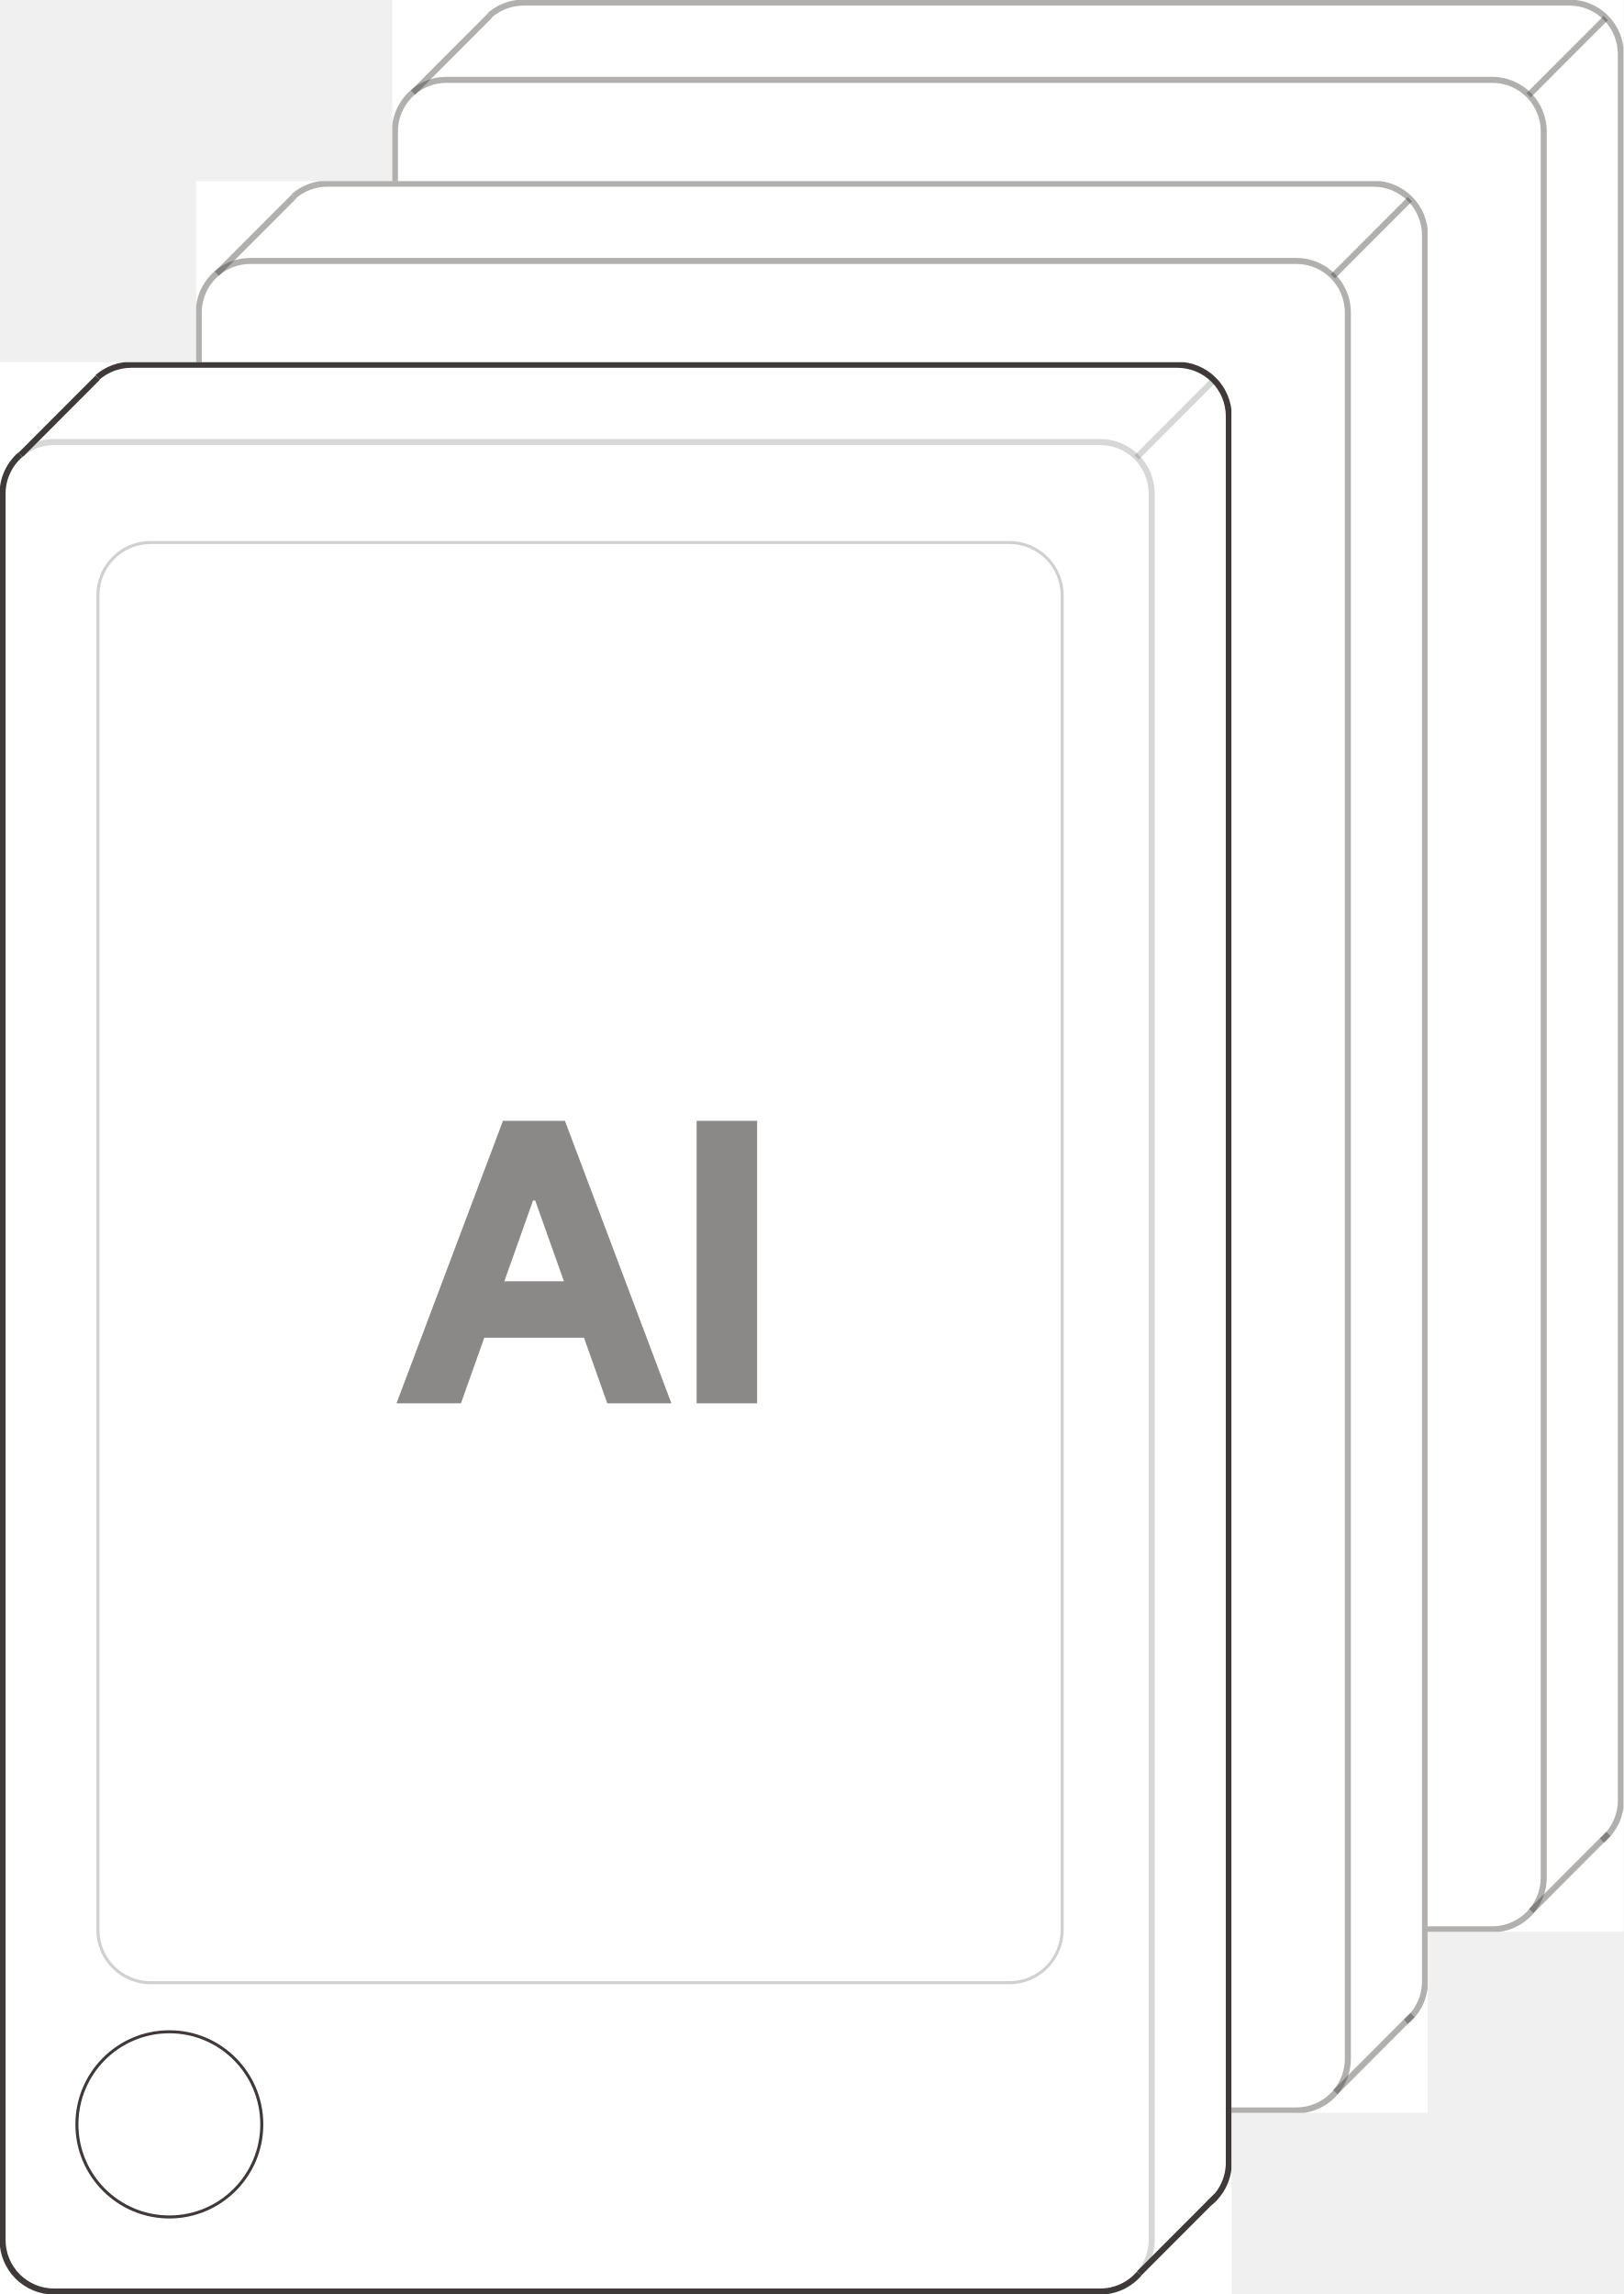
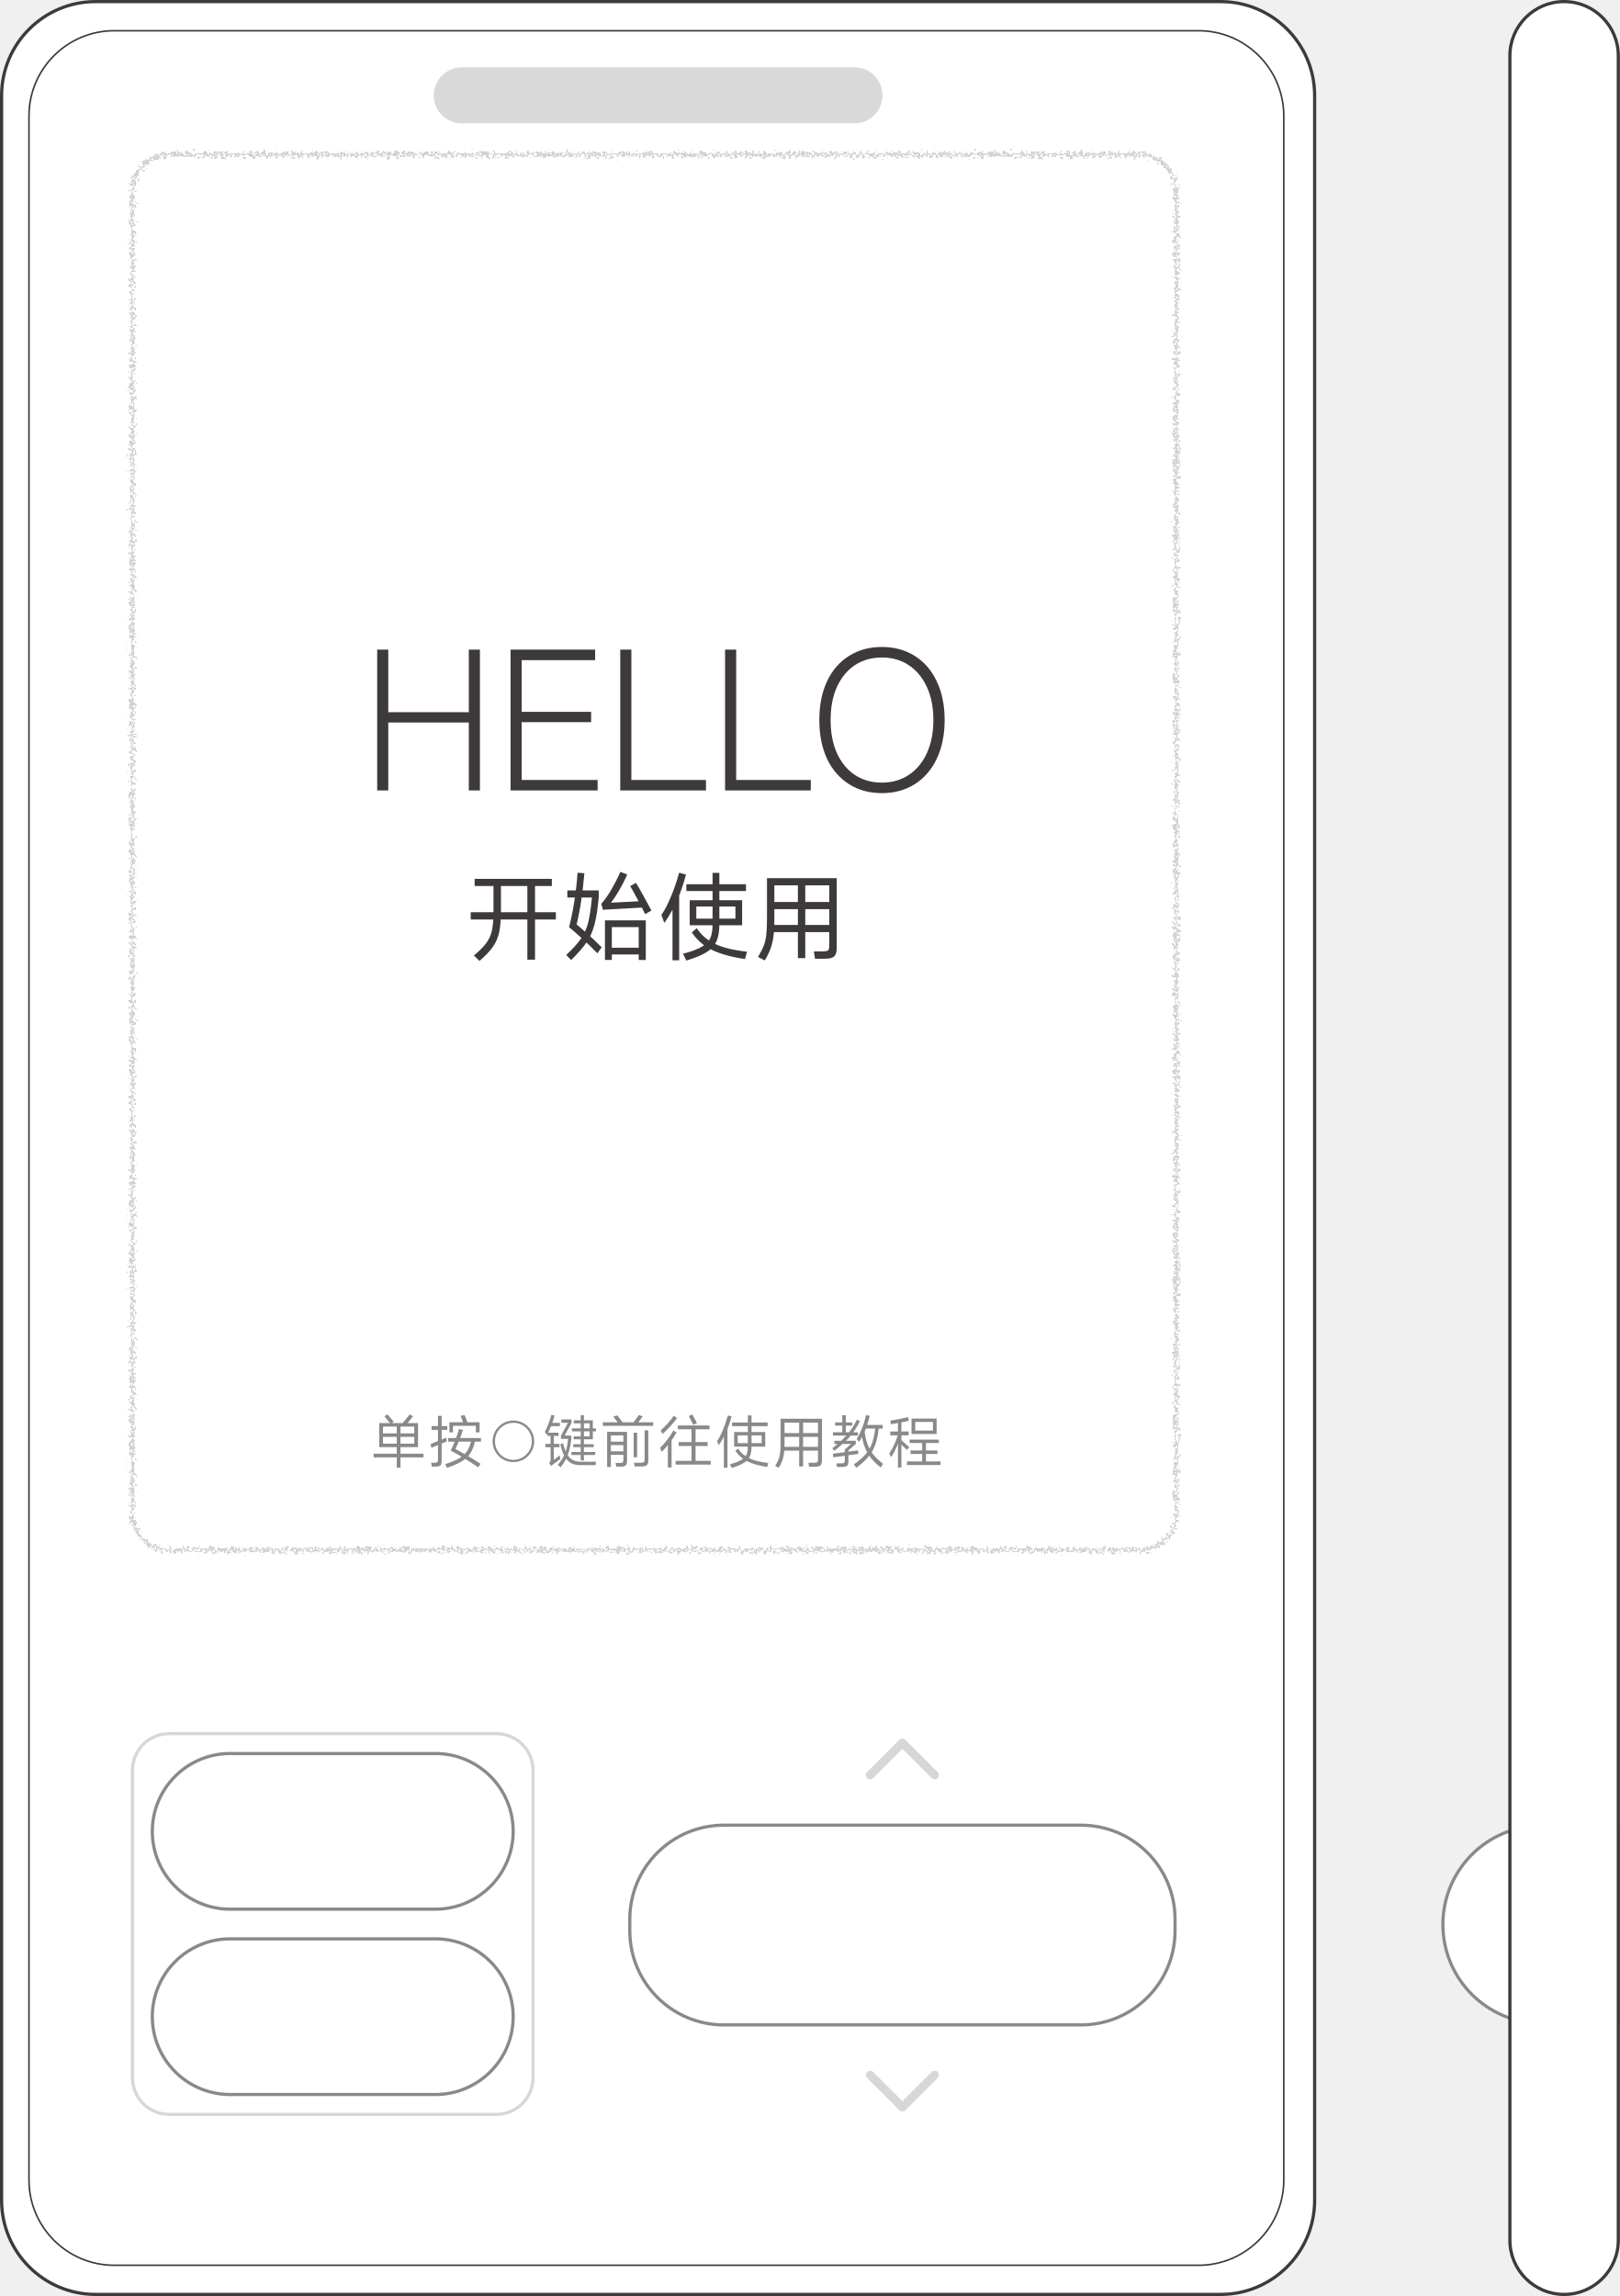
- <svg xmlns="http://www.w3.org/2000/svg" width="538" height="760" viewBox="0 0 538 760" fill="none">
-   <g clip-path="url(#clip0_825_113)">
-     <rect width="407.893" height="640" transform="translate(130)" fill="white" />
-     <path d="M162.282 5.026C165.379 2.335 169.341 0.854 173.44 0.853H520.007C524.525 0.853 528.858 2.651 532.052 5.852C535.247 9.053 537.042 13.394 537.042 17.92V596.48C537.043 599.028 536.474 601.544 535.377 603.843C534.281 606.142 532.684 608.166 530.705 609.766" stroke="#3E3A39" stroke-opacity="0.4" stroke-width="2" />
-     <path d="M507.374 633.207C505.778 635.077 503.796 636.579 501.566 637.61C499.336 638.641 496.909 639.177 494.453 639.181H147.887C143.369 639.181 139.036 637.383 135.841 634.182C132.646 630.981 130.852 626.64 130.852 622.114V43.554C130.852 41.108 131.377 38.691 132.391 36.467C133.405 34.242 134.884 32.262 136.729 30.66" stroke="#3E3A39" stroke-opacity="0.4" stroke-width="2" />
-     <path d="M136.729 30.626C139.826 27.936 143.787 26.454 147.887 26.453H494.453C498.971 26.453 503.304 28.252 506.499 31.452C509.693 34.653 511.488 38.994 511.488 43.52V622.08C511.487 626.152 510.028 630.089 507.374 633.173" stroke="#3E3A39" stroke-opacity="0.4" stroke-width="2" />
-     <path d="M162.367 5.12L136.814 30.72" stroke="#3E3A39" stroke-opacity="0.4" stroke-width="2" />
-     <path d="M532.033 5.973L506.48 31.573" stroke="#3E3A39" stroke-opacity="0.4" stroke-width="2" />
-     <path d="M532.885 607.573L507.332 633.173" stroke="#3E3A39" stroke-opacity="0.4" stroke-width="2" />
-     <path d="M275.993 301.253L311.273 207.653H331.793L367.073 301.253H345.833L321.953 234.053H321.233L297.353 301.253H275.993ZM342.473 260.813L347.393 279.533H296.753L301.433 260.813H342.473ZM331.606 391.253H311.566V297.653H331.606V391.253Z" fill="#3E3A39" />
+ <svg xmlns="http://www.w3.org/2000/svg" width="508" height="720" viewBox="0 0 508 720" fill="none">
+   <rect x="0.5" y="0.5" width="411.769" height="719" rx="29.5" fill="white" stroke="#3E3A39" />
+   <rect x="9.085" y="9.631" width="393.507" height="700.738" rx="26.75" fill="white" stroke="#3E3A39" stroke-width="0.5" />
+   <rect x="-0.5" y="0.5" width="113.164" height="48.817" rx="24.409" transform="matrix(-1 0 0 1 160.433 549.381)" stroke="#3E3A39" stroke-opacity="0.6" stroke-linejoin="round" />
+   <rect x="-0.5" y="0.5" width="113.164" height="48.817" rx="24.409" transform="matrix(-1 0 0 1 160.433 607.5)" stroke="#3E3A39" stroke-opacity="0.6" stroke-linejoin="round" />
+   <rect x="41.542" y="543.652" width="125.618" height="119.391" rx="11.5" stroke="#3E3A39" stroke-opacity="0.2" stroke-linejoin="round" />
+   <g opacity="0.4" filter="url(#filter0_g_2024_2624)">
+     <rect x="41.542" y="48.5" width="327.339" height="437.567" rx="11.5" stroke="#3E3A39" stroke-opacity="0.6" />
  </g>
-   <g clip-path="url(#clip1_825_113)">
-     <rect width="408" height="640" transform="translate(65 60)" fill="white" />
-     <path d="M97.29 65.026C100.388 62.335 104.351 60.854 108.451 60.853H455.108C459.627 60.853 463.961 62.651 467.157 65.852C470.352 69.053 472.148 73.394 472.148 77.92V656.48C472.148 659.028 471.579 661.544 470.483 663.843C469.386 666.142 467.789 668.166 465.809 669.766" stroke="#3E3A39" stroke-opacity="0.4" stroke-width="2" />
-     <path d="M442.473 693.207C440.876 695.077 438.894 696.579 436.663 697.61C434.432 698.641 432.005 699.177 429.548 699.181H82.891C78.372 699.181 74.038 697.383 70.842 694.182C67.647 690.981 65.852 686.64 65.852 682.114V103.554C65.852 101.108 66.377 98.692 67.391 96.467C68.406 94.242 69.885 92.262 71.73 90.66" stroke="#3E3A39" stroke-opacity="0.4" stroke-width="2" />
-     <path d="M71.731 90.626C74.828 87.936 78.791 86.454 82.891 86.453H429.548C434.068 86.453 438.402 88.251 441.597 91.452C444.793 94.653 446.588 98.994 446.588 103.52V682.08C446.587 686.152 445.127 690.089 442.473 693.173" stroke="#3E3A39" stroke-opacity="0.4" stroke-width="2" />
-     <path d="M97.375 65.12L71.815 90.72" stroke="#3E3A39" stroke-opacity="0.4" stroke-width="2" />
-     <path d="M467.139 65.973L441.579 91.573" stroke="#3E3A39" stroke-opacity="0.4" stroke-width="2" />
-     <path d="M467.99 667.573L442.431 693.173" stroke="#3E3A39" stroke-opacity="0.4" stroke-width="2" />
-     <path d="M211.043 361.253L246.323 267.653H266.843L302.123 361.253H280.883L257.003 294.053H256.283L232.403 361.253H211.043ZM277.523 320.813L282.443 339.533H231.803L236.483 320.813H277.523ZM266.657 451.253H246.617V357.653H266.657V451.253Z" fill="#3E3A39" />
-   </g>
-   <g clip-path="url(#clip2_825_113)">
-     <rect width="408" height="640" transform="translate(0 120)" fill="white" />
-     <path d="M32.29 125.026C35.388 122.335 39.351 120.854 43.451 120.853H390.108C394.627 120.853 398.961 122.651 402.157 125.852C405.352 129.053 407.148 133.394 407.148 137.92V716.48C407.148 719.028 406.579 721.544 405.483 723.843C404.386 726.142 402.789 728.166 400.809 729.766" stroke="#3E3A39" stroke-width="2" />
-     <path d="M377.473 753.207C375.876 755.077 373.894 756.579 371.663 757.61C369.432 758.641 367.005 759.177 364.548 759.181H17.891C13.372 759.181 9.038 757.383 5.842 754.182C2.647 750.981 0.852 746.64 0.852 742.114V163.554C0.852 161.108 1.377 158.692 2.391 156.467C3.405 154.242 4.885 152.262 6.73 150.66" stroke="#3E3A39" stroke-width="2" />
-     <path d="M6.73 150.626C9.828 147.936 13.791 146.454 17.892 146.453H364.548C369.068 146.453 373.402 148.251 376.597 151.452C379.793 154.653 381.588 158.994 381.588 163.52V742.08C381.587 746.152 380.127 750.089 377.473 753.173" stroke="#3E3A39" stroke-opacity="0.2" stroke-width="2" />
-     <g opacity="0.4">
-       <path d="M334.457 179.733H49.901C40.255 179.733 32.435 187.565 32.435 197.227V639.373C32.435 649.034 40.255 656.866 49.901 656.866H334.457C344.103 656.866 351.923 649.034 351.923 639.373V197.227C351.923 187.565 344.103 179.733 334.457 179.733Z" stroke="#3E3A39" stroke-opacity="0.6" />
-     </g>
-     <path d="M56.112 734.477C73.028 734.477 86.741 720.742 86.741 703.799C86.741 686.857 73.028 673.122 56.112 673.122C39.197 673.122 25.483 686.857 25.483 703.799C25.483 720.742 39.197 734.477 56.112 734.477Z" stroke="#3E3A39" />
-     <path d="M32.375 125.12L6.815 150.72" stroke="#3E3A39" stroke-width="2" />
-     <path d="M402.139 125.973L376.579 151.573" stroke="#3E3A39" stroke-opacity="0.2" stroke-width="2" />
-     <path d="M402.99 727.573L377.431 753.173" stroke="#3E3A39" stroke-width="2" />
-     <path d="M131.373 464.92L166.653 371.32H187.173L222.453 464.92H201.213L177.333 397.72H176.613L152.733 464.92H131.373ZM197.853 424.48L202.773 443.2H152.133L156.813 424.48H197.853ZM250.853 464.92H230.813V371.32H250.853V464.92Z" fill="#3E3A39" fill-opacity="0.6" />
-   </g>
+   <rect x="197.504" y="572.356" width="170.987" height="62.635" rx="29.5" stroke="#3E3A39" stroke-opacity="0.6" stroke-linejoin="round" />
+   <path d="M294.457 650.692C294.457 650.868 294.423 651.043 294.356 651.206C294.289 651.369 294.19 651.517 294.066 651.642L283.946 661.759C283.695 662.01 283.354 662.151 282.998 662.151C282.643 662.151 282.302 662.01 282.05 661.759L271.931 651.642C271.679 651.39 271.538 651.048 271.538 650.692C271.538 650.336 271.68 649.994 271.932 649.743C272.184 649.491 272.526 649.35 272.882 649.35C273.238 649.35 273.58 649.492 273.831 649.744L282.998 658.911L292.165 649.744C292.353 649.556 292.592 649.429 292.852 649.377C293.112 649.325 293.381 649.352 293.626 649.453C293.871 649.555 294.081 649.727 294.228 649.947C294.376 650.167 294.454 650.427 294.455 650.692L294.457 650.692Z" fill="#3E3A39" fill-opacity="0.2" />
+   <path d="M271.539 556.655C271.539 556.479 271.573 556.304 271.64 556.141C271.707 555.978 271.806 555.83 271.93 555.705L282.05 545.588C282.301 545.337 282.642 545.196 282.998 545.196C283.353 545.196 283.694 545.337 283.946 545.588L294.065 555.705C294.317 555.957 294.458 556.299 294.458 556.655C294.458 557.011 294.316 557.353 294.064 557.605C293.812 557.856 293.47 557.998 293.114 557.997C292.758 557.997 292.416 557.855 292.165 557.603L282.998 548.437L273.831 557.603C273.643 557.791 273.404 557.918 273.144 557.97C272.884 558.022 272.615 557.995 272.37 557.894C272.125 557.792 271.915 557.621 271.768 557.4C271.62 557.18 271.542 556.921 271.541 556.655L271.539 556.655Z" fill="#3E3A39" fill-opacity="0.2" />
+   <rect x="136.026" y="21.107" width="140.717" height="17.59" rx="8.795" fill="#D9D9D9" />
+   <path d="M507.991 572H483.491C466.094 572 451.991 586.103 451.991 603.5C451.991 620.897 466.094 635 483.491 635H507.991V572Z" fill="white" />
+   <path d="M483.491 572.5C466.37 572.5 452.491 586.379 452.491 603.5C452.491 620.621 466.37 634.5 483.491 634.5H507.491V572.5H483.491Z" stroke="#3E3A39" stroke-opacity="0.6" stroke-linejoin="round" />
+   <path d="M490.5 0.5C481.111 0.5 473.5 8.111 473.5 17.5V702.5C473.5 711.889 481.111 719.5 490.5 719.5C499.889 719.5 507.5 711.889 507.5 702.5V17.5C507.5 8.111 499.889 0.5 490.5 0.5Z" fill="white" stroke="#3E3A39" />
+   <path d="M173.06 275.6V277.85H148.85V275.6H173.06ZM148.61 299.63C150.43 298.13 151.76 296.78 152.6 295.58C153.46 294.38 154.03 293.06 154.31 291.62C154.61 290.16 154.76 288.15 154.76 285.59V276.41H157.1V285.35C157.1 288.23 156.92 290.52 156.56 292.22C156.22 293.92 155.58 295.45 154.64 296.81C153.72 298.15 152.3 299.66 150.38 301.34L148.61 299.63ZM167.78 276.62V300.95H165.38V276.62H167.78ZM174.32 286.07V288.35H147.62V286.07H174.32ZM190.97 297.2H201.23V299.3H190.97V297.2ZM177.92 279.23H187.76V281.45C187.42 285.07 186.97 287.93 186.41 290.03C185.85 292.11 185.03 293.94 183.95 295.52C182.87 297.1 181.26 298.94 179.12 301.04L177.56 299.48C179.68 297.5 181.24 295.76 182.24 294.26C183.26 292.76 184 291.1 184.46 289.28C184.92 287.44 185.31 284.83 185.63 281.45H177.92V279.23ZM178.46 290.78C179.8 285.48 180.69 279.78 181.13 273.68L183.26 273.83C183 276.89 182.67 279.74 182.27 282.38C181.89 285 181.41 287.5 180.83 289.88C181.21 290.2 181.64 290.57 182.12 290.99C182.6 291.39 183.11 291.83 183.65 292.31C185.55 294.01 187.23 295.59 188.69 297.05L187.34 298.94C186.78 298.34 186.12 297.68 185.36 296.96C184.62 296.22 183.87 295.5 183.11 294.8C182.33 294.08 181.53 293.37 180.71 292.67C179.91 291.95 179.16 291.32 178.46 290.78ZM188.57 283.43C189.71 282.13 190.79 280.59 191.81 278.81C192.85 277.01 193.76 275.21 194.54 273.41L196.7 274.22C196.28 275.24 195.72 276.39 195.02 277.67C194.34 278.93 193.65 280.1 192.95 281.18C192.35 282.08 191.91 282.71 191.63 283.07L201.62 282.56L202.01 284.57L189.08 285.29L188.57 283.43ZM199.43 276.86C200.01 277.76 200.78 279.09 201.74 280.85C202.72 282.59 203.57 284.15 204.29 285.53L202.31 286.67C201.73 285.43 200.95 283.9 199.97 282.08C199.01 280.26 198.23 278.86 197.63 277.88L199.43 276.86ZM189.71 288.62H202.52V301.04H200.3V290.72H191.87V301.01H189.71V288.62ZM215.24 277.28H233.93V279.41H215.24V277.28ZM214.19 299.09C216.83 298.39 218.8 297.65 220.1 296.87C221.42 296.09 222.31 295.18 222.77 294.14C223.23 293.08 223.46 291.68 223.46 289.94V287.66C223.46 285.3 223.46 282.81 223.46 280.19C223.48 277.57 223.48 275.41 223.46 273.71H225.59V289.88C225.59 292.08 225.29 293.85 224.69 295.19C224.09 296.53 223.06 297.66 221.6 298.58C220.14 299.5 218.02 300.38 215.24 301.22L214.19 299.09ZM218.51 291.08C219.87 293.18 221.78 294.82 224.24 296C226.72 297.18 230.06 297.99 234.26 298.43L233.63 300.74C229.27 300.1 225.78 299.13 223.16 297.83C220.54 296.51 218.47 294.69 216.95 292.37L218.51 291.08ZM216.29 282.29H232.73V290.15H216.29V282.29ZM218.36 284.27V288.08H230.63V284.27H218.36ZM207.41 286.91C208.39 285.53 209.37 283.66 210.35 281.3C211.35 278.92 212.23 276.38 212.99 273.68L215.12 274.25C214.34 277.25 213.4 279.98 212.3 282.44C211.2 284.88 209.88 287.21 208.34 289.43L207.41 286.91ZM210.89 281.18L212.99 280.1V301.13H210.89V281.18ZM250.22 276.23H252.53V300.47H250.22V276.23ZM237.71 300.08C238.55 298.7 239.16 297.51 239.54 296.51C239.92 295.49 240.18 294.34 240.32 293.06C240.46 291.76 240.53 289.93 240.53 287.57V275.39H262.4V297.26C262.4 298.14 262.28 298.82 262.04 299.3C261.8 299.8 261.41 300.15 260.87 300.35C260.35 300.55 259.61 300.65 258.65 300.65H255.59L255.23 298.34H257.96C258.58 298.34 259.03 298.3 259.31 298.22C259.61 298.12 259.81 297.94 259.91 297.68C260.01 297.42 260.06 297.02 260.06 296.48V277.64H242.84V288.38C242.84 290.44 242.75 292.17 242.57 293.57C242.39 294.95 242.09 296.23 241.67 297.41C241.25 298.57 240.64 299.83 239.84 301.19L237.71 300.08ZM241.64 290.06H260.81V292.31H241.64V290.06ZM241.64 282.86H260.75V285.11H241.64V282.86Z" fill="#3E3A39" />
+   <path d="M147.022 247.88V203.72H150.502V247.88H147.022ZM121.042 226.58V223.34H147.742V226.58H121.042ZM121.762 203.72V247.88H118.282V203.72H121.762ZM163.598 244.58H187.418V247.88H160.118V203.72H186.638V207.02H163.598V223.22H185.378V226.46H163.598V244.58ZM197.993 244.58H221.393V247.88H194.513V203.72H197.993V244.58ZM230.864 244.58H254.264V247.88H227.384V203.72H230.864V244.58ZM276.559 248.72C272.639 248.72 269.199 247.78 266.239 245.9C263.279 244.02 260.979 241.36 259.339 237.92C257.739 234.44 256.939 230.4 256.939 225.8C256.939 221.16 257.739 217.12 259.339 213.68C260.979 210.2 263.279 207.54 266.239 205.7C269.199 203.82 272.639 202.88 276.559 202.88C280.479 202.88 283.919 203.82 286.879 205.7C289.839 207.54 292.139 210.2 293.779 213.68C295.419 217.12 296.239 221.16 296.239 225.8C296.239 230.4 295.419 234.44 293.779 237.92C292.139 241.36 289.839 244.02 286.879 245.9C283.919 247.78 280.479 248.72 276.559 248.72ZM276.559 245.42C279.759 245.42 282.559 244.62 284.959 243.02C287.399 241.42 289.299 239.14 290.659 236.18C292.019 233.22 292.699 229.76 292.699 225.8C292.699 221.8 292.019 218.34 290.659 215.42C289.299 212.46 287.399 210.18 284.959 208.58C282.559 206.98 279.759 206.18 276.559 206.18C273.359 206.18 270.539 206.98 268.099 208.58C265.699 210.18 263.819 212.46 262.459 215.42C261.139 218.34 260.479 221.8 260.479 225.8C260.479 229.76 261.139 233.22 262.459 236.18C263.819 239.14 265.699 241.42 268.099 243.02C270.539 244.62 273.359 245.42 276.559 245.42Z" fill="#3E3A39" />
+   <path opacity="0.6" d="M124.424 446.922H125.594V460.224H124.424V446.922ZM118.916 446.256H131.102V453.816H118.916V446.256ZM120.104 447.354V452.718H129.914V447.354H120.104ZM117.188 455.868H132.812V457.02H117.188V455.868ZM120.572 444.168L121.472 443.52L123.47 445.824L122.48 446.454L120.572 444.168ZM119.582 449.496H130.418V450.576H119.582V449.496ZM125.972 446.598C126.332 446.202 126.758 445.704 127.25 445.104C127.754 444.492 128.156 443.976 128.456 443.556L129.518 444.096C129.242 444.48 128.876 444.954 128.42 445.518C127.964 446.07 127.55 446.568 127.178 447.012L125.972 446.598ZM135.35 447.21H140.282V448.398H135.35V447.21ZM136.232 458.712C136.544 458.712 136.778 458.688 136.934 458.64C137.09 458.58 137.198 458.49 137.258 458.37C137.318 458.238 137.348 458.034 137.348 457.758V444.006H138.5V458.172C138.5 458.64 138.44 458.994 138.32 459.234C138.2 459.486 138.002 459.66 137.726 459.756C137.462 459.852 137.084 459.9 136.592 459.9H135.422L135.188 458.712H136.232ZM134.99 452.862C135.134 452.802 135.278 452.742 135.422 452.682C135.566 452.622 135.722 452.556 135.89 452.484C137.582 451.824 138.926 451.266 139.922 450.81L140.12 452.016C139.64 452.22 138.974 452.49 138.122 452.826C136.442 453.522 135.5 453.918 135.296 454.014L134.99 452.862ZM145.664 443.718C145.784 443.97 145.922 444.294 146.078 444.69C146.234 445.074 146.378 445.458 146.51 445.842C146.546 445.926 146.576 446.01 146.6 446.094C146.636 446.166 146.666 446.226 146.69 446.274L145.412 446.508C145.352 446.376 145.286 446.226 145.214 446.058C145.154 445.878 145.088 445.686 145.016 445.482C144.92 445.206 144.818 444.942 144.71 444.69C144.614 444.426 144.524 444.204 144.44 444.024L145.664 443.718ZM140.93 446.004H150.398V449.172H149.228V447.12H142.064V449.172H140.93V446.004ZM140.534 450.954H150.848V452.088H140.534V450.954ZM141.344 454.896L141.38 454.824C141.896 453.756 142.382 452.622 142.838 451.422C143.306 450.222 143.672 449.118 143.936 448.11L145.16 448.398C144.896 449.31 144.548 450.312 144.116 451.404C143.696 452.484 143.264 453.486 142.82 454.41C143.852 454.926 145.076 455.598 146.492 456.426C147.908 457.254 149.312 458.118 150.704 459.018L150.002 460.134C148.55 459.162 147.05 458.202 145.502 457.254C143.954 456.306 142.568 455.52 141.344 454.896ZM139.634 459.108C141.47 458.544 142.928 457.944 144.008 457.308C145.088 456.66 145.922 455.886 146.51 454.986C147.098 454.074 147.536 452.916 147.824 451.512L148.976 451.818C148.664 453.378 148.184 454.662 147.536 455.67C146.9 456.666 146.006 457.524 144.854 458.244C143.702 458.952 142.136 459.642 140.156 460.314L139.634 459.108ZM161 458.496C159.824 458.496 158.732 458.208 157.724 457.632C156.728 457.044 155.936 456.252 155.348 455.256C154.772 454.248 154.484 453.156 154.484 451.98C154.484 450.804 154.772 449.718 155.348 448.722C155.936 447.714 156.728 446.922 157.724 446.346C158.732 445.758 159.824 445.464 161 445.464C162.176 445.464 163.262 445.758 164.258 446.346C165.266 446.922 166.058 447.714 166.634 448.722C167.222 449.718 167.516 450.804 167.516 451.98C167.516 453.156 167.222 454.248 166.634 455.256C166.058 456.252 165.266 457.044 164.258 457.632C163.262 458.208 162.176 458.496 161 458.496ZM161 457.794C162.044 457.794 163.01 457.536 163.898 457.02C164.786 456.492 165.488 455.784 166.004 454.896C166.52 454.008 166.778 453.036 166.778 451.98C166.778 450.924 166.52 449.952 166.004 449.064C165.488 448.176 164.786 447.474 163.898 446.958C163.01 446.43 162.044 446.166 161 446.166C159.956 446.166 158.99 446.43 158.102 446.958C157.214 447.474 156.512 448.176 155.996 449.064C155.48 449.952 155.222 450.924 155.222 451.98C155.222 453.036 155.48 454.008 155.996 454.896C156.512 455.784 157.214 456.492 158.102 457.02C158.99 457.536 159.956 457.794 161 457.794ZM172.34 446.184H175.58V447.228H172.34V446.184ZM171.044 452.79H175.454V453.834H171.044V452.79ZM170.846 449.064C171.23 448.356 171.608 447.51 171.98 446.526C172.364 445.542 172.67 444.594 172.898 443.682L173.906 443.898C173.642 444.93 173.306 445.968 172.898 447.012C172.502 448.044 172.04 449.034 171.512 449.982L170.846 449.064ZM171.71 449.28H175.166V450.306H171.71V449.28ZM179.378 447.912H186.902V448.866H179.378V447.912ZM179.198 455.328H186.668V456.264H179.198V455.328ZM179.774 452.88H186.2V453.816H179.774V452.88ZM182.114 443.79H183.122V457.974H182.114V443.79ZM172.196 458.73C172.364 458.586 172.484 458.454 172.556 458.334C172.628 458.214 172.664 458.07 172.664 457.902V449.64H173.672V457.83L175.472 456.39L175.724 457.524L172.826 459.702L172.196 458.73ZM176.588 452.574C176.888 453.858 177.254 454.92 177.686 455.76C178.13 456.6 178.706 457.248 179.414 457.704C180.122 458.16 181.004 458.388 182.06 458.388H186.92L186.74 459.45H181.97C180.902 459.45 179.972 459.258 179.18 458.874C178.4 458.478 177.716 457.8 177.128 456.84C176.552 455.88 176.084 454.566 175.724 452.898L176.588 452.574ZM174.932 459.36C175.964 458.148 176.72 456.924 177.2 455.688C177.692 454.44 178.004 452.952 178.136 451.224H175.922V450.18L178.136 446.166H176.048V445.104H179.234V446.184L177.074 450.18H179.162V451.26C179.006 452.604 178.802 453.756 178.55 454.716C178.31 455.676 177.974 456.582 177.542 457.434C177.11 458.286 176.534 459.192 175.814 460.152L174.932 459.36ZM179.9 450.432H184.94V446.346H179.918V445.41H185.912V451.35H179.9V450.432ZM204.848 446.022V447.138H189.062V446.022H204.848ZM193.598 443.826C193.67 443.922 193.76 444.048 193.868 444.204C193.976 444.348 194.108 444.516 194.264 444.708C194.492 445.02 194.708 445.308 194.912 445.572C195.116 445.836 195.272 446.046 195.38 446.202L194.03 446.472C193.982 446.388 193.706 446.016 193.202 445.356C193.022 445.104 192.854 444.876 192.698 444.672C192.554 444.468 192.44 444.312 192.356 444.204L193.598 443.826ZM195.884 452.088V453.186H191.132V452.088H195.884ZM195.884 455.112V456.21H191.15V455.112H195.884ZM199.808 449.28V456.984H198.71V449.28H199.808ZM198.332 446.454C198.416 446.334 198.506 446.22 198.602 446.112C198.698 445.992 198.788 445.872 198.872 445.752C199.556 444.876 200.054 444.204 200.366 443.736L201.554 444.15C201.278 444.558 200.924 445.044 200.492 445.608C200.072 446.16 199.712 446.604 199.412 446.94L198.332 446.454ZM200.798 458.712C201.194 458.712 201.488 458.682 201.68 458.622C201.872 458.562 201.998 458.454 202.058 458.298C202.118 458.142 202.148 457.896 202.148 457.56V448.524H203.318V457.848C203.318 458.376 203.252 458.784 203.12 459.072C203 459.36 202.778 459.564 202.454 459.684C202.142 459.804 201.686 459.864 201.086 459.864H199.052L198.818 458.712H200.798ZM196.64 458.1C196.64 458.568 196.58 458.934 196.46 459.198C196.34 459.462 196.142 459.648 195.866 459.756C195.602 459.864 195.23 459.918 194.75 459.918H193.274L193.04 458.766H194.372C194.696 458.766 194.936 458.742 195.092 458.694C195.248 458.634 195.35 458.538 195.398 458.406C195.458 458.274 195.488 458.07 195.488 457.794V450.126H191.564V460.026H190.394V449.01H196.64V458.1ZM209.438 451.782L210.608 451.188V460.188H209.438V451.782ZM211.868 458.118H222.884V459.288H211.868V458.118ZM212.57 447.012H222.506V448.2H212.57V447.012ZM212.822 452.214H221.93V453.438H212.822V452.214ZM216.854 447.606H218.132V458.694H216.854V447.606ZM206.972 454.032C207.668 453.408 208.418 452.574 209.222 451.53C210.038 450.474 210.692 449.484 211.184 448.56L212.156 449.226C211.604 450.246 210.878 451.338 209.978 452.502C209.09 453.654 208.262 454.578 207.494 455.274L206.972 454.032ZM207.206 448.56C207.902 447.948 208.652 447.192 209.456 446.292C210.272 445.38 210.884 444.594 211.292 443.934L212.3 444.708C211.832 445.404 211.16 446.238 210.284 447.21C209.408 448.17 208.58 448.986 207.8 449.658L207.206 448.56ZM216.008 444.06L217.124 443.556L218.564 446.256L217.43 446.832L216.008 444.06ZM229.562 446.076H240.722V447.228H229.562V446.076ZM228.914 459.18C230.51 458.736 231.704 458.274 232.496 457.794C233.3 457.314 233.84 456.756 234.116 456.12C234.392 455.472 234.53 454.62 234.53 453.564V451.188C234.53 449.94 234.53 448.632 234.53 447.264C234.542 445.884 234.542 444.75 234.53 443.862H235.682V453.546C235.682 454.854 235.502 455.91 235.142 456.714C234.782 457.506 234.164 458.178 233.288 458.73C232.412 459.282 231.14 459.81 229.472 460.314L228.914 459.18ZM231.47 454.248C232.298 455.544 233.45 456.552 234.926 457.272C236.402 457.992 238.4 458.49 240.92 458.766L240.596 460.008C237.98 459.624 235.892 459.036 234.332 458.244C232.772 457.452 231.536 456.354 230.624 454.95L231.47 454.248ZM230.228 449.064H239.984V453.654H230.228V449.064ZM231.344 450.126V452.538H238.85V450.126H231.344ZM224.882 451.872C225.482 451.032 226.082 449.892 226.682 448.452C227.282 447.012 227.81 445.482 228.266 443.862L229.418 444.168C228.95 445.956 228.38 447.588 227.708 449.064C227.048 450.54 226.274 451.926 225.386 453.222L224.882 451.872ZM227.006 448.308L228.14 447.696V460.26H227.006V448.308ZM250.622 445.356H251.846V459.864H250.622V445.356ZM243.098 459.684C243.602 458.856 243.968 458.142 244.196 457.542C244.424 456.93 244.58 456.24 244.664 455.472C244.748 454.692 244.79 453.594 244.79 452.178V444.906H257.768V457.956C257.768 458.484 257.696 458.886 257.552 459.162C257.42 459.45 257.198 459.654 256.886 459.774C256.574 459.894 256.136 459.954 255.572 459.954H253.718L253.52 458.712H255.212C255.596 458.712 255.878 458.682 256.058 458.622C256.238 458.562 256.358 458.454 256.418 458.298C256.49 458.13 256.526 457.884 256.526 457.56V446.112H246.032V452.61C246.032 453.858 245.978 454.902 245.87 455.742C245.762 456.57 245.582 457.332 245.33 458.028C245.078 458.712 244.712 459.462 244.232 460.278L243.098 459.684ZM245.384 453.708H256.922V454.914H245.384V453.708ZM245.384 449.388H256.886V450.594H245.384V449.388ZM264.14 443.808H265.256V449.64H264.14V443.808ZM261.908 446.058H267.254V447.048H261.908V446.058ZM261.206 449.154H269.036V450.18H261.206V449.154ZM261.008 454.122C262.748 452.862 264.254 451.5 265.526 450.036C266.798 448.572 267.872 446.952 268.748 445.176L269.666 445.68C268.742 447.564 267.644 449.226 266.372 450.666C265.1 452.094 263.51 453.534 261.602 454.986L261.008 454.122ZM261.656 451.818H268.388V452.79L266.048 454.842V458.316C266.048 458.772 265.994 459.12 265.886 459.36C265.778 459.6 265.592 459.768 265.328 459.864C265.076 459.96 264.692 460.008 264.176 460.008H262.484L262.268 458.892H263.726C264.086 458.892 264.35 458.868 264.518 458.82C264.686 458.76 264.794 458.664 264.842 458.532C264.902 458.388 264.932 458.166 264.932 457.866V454.518L266.912 452.808H261.656V451.818ZM261.206 455.868L269.09 454.824L269.108 455.526L269.126 455.94L261.314 456.984L261.206 455.868ZM268.64 451.224C269.24 450.336 269.822 449.166 270.386 447.714C270.95 446.262 271.34 444.96 271.556 443.808L272.744 443.934C272.396 445.47 271.934 446.964 271.358 448.416C270.782 449.856 270.122 451.098 269.378 452.142L268.64 451.224ZM271.448 446.85H276.83V448.002H271.106L271.448 446.85ZM267.758 459.234C269.342 458.13 270.578 457.062 271.466 456.03C272.366 454.986 273.044 453.81 273.5 452.502C273.968 451.194 274.31 449.532 274.526 447.516L275.624 447.534C275.396 449.658 275.036 451.44 274.544 452.88C274.052 454.308 273.332 455.598 272.384 456.75C271.448 457.89 270.17 459.066 268.55 460.278L267.758 459.234ZM271.088 448.596C271.28 450.204 271.592 451.608 272.024 452.808C272.456 453.996 273.068 455.094 273.86 456.102C274.652 457.098 275.678 458.076 276.938 459.036L276.2 460.17C274.928 459.198 273.878 458.178 273.05 457.11C272.234 456.03 271.592 454.872 271.124 453.636C270.668 452.4 270.338 450.996 270.134 449.424L271.088 448.596ZM293.966 454.842V455.94H285.542V454.842H293.966ZM290.384 452.052V458.766H289.196V452.052H290.384ZM294.416 451.44V452.502H285.254V451.44H294.416ZM294.956 458.28V459.414H284.426V458.28H294.956ZM282.68 445.608V460.206H281.6V445.608H282.68ZM284.948 448.902V450.108H279.188V448.902H284.948ZM293.732 444.852V449.676H285.848V444.852H293.732ZM287.018 448.614H292.58V445.896H287.018V448.614ZM278.846 455.886C279.53 454.83 280.136 453.684 280.664 452.448C281.204 451.2 281.606 450.018 281.87 448.902L282.41 450.072C282.122 451.248 281.726 452.442 281.222 453.654C280.718 454.854 280.148 455.946 279.512 456.93L278.846 455.886ZM282.59 451.548C283.49 452.328 284.336 453.084 285.128 453.816L284.426 454.68C283.862 454.092 283.04 453.324 281.96 452.376L282.59 451.548ZM279.26 445.482C280.184 445.35 281.15 445.182 282.158 444.978C283.166 444.774 284.03 444.576 284.75 444.384L285.038 445.536C284.318 445.716 283.424 445.908 282.356 446.112C281.288 446.316 280.286 446.49 279.35 446.634L279.26 445.482Z" fill="#3E3A39" />
  <defs>
-     <clipPath id="clip0_825_113">
-       <rect width="407.893" height="640" fill="white" transform="translate(130)" />
-     </clipPath>
-     <clipPath id="clip1_825_113">
-       <rect width="408" height="640" fill="white" transform="translate(65 60)" />
-     </clipPath>
-     <clipPath id="clip2_825_113">
-       <rect width="408" height="640" fill="white" transform="translate(0 120)" />
-     </clipPath>
+     <filter id="filter0_g_2024_2624" x="39.042" y="46" width="332.339" height="442.567" filterUnits="userSpaceOnUse" color-interpolation-filters="sRGB">
+       <feFlood flood-opacity="0" result="BackgroundImageFix" />
+       <feBlend mode="normal" in="SourceGraphic" in2="BackgroundImageFix" result="shape" />
+       <feTurbulence type="fractalNoise" baseFrequency="0.999 0.999" numOctaves="3" seed="8682" />
+       <feDisplacementMap in="shape" scale="4" xChannelSelector="R" yChannelSelector="G" result="displacedImage" width="100%" height="100%" />
+       <feMerge result="effect1_texture_2024_2624">
+         <feMergeNode in="displacedImage" />
+       </feMerge>
+     </filter>
  </defs>
</svg>
